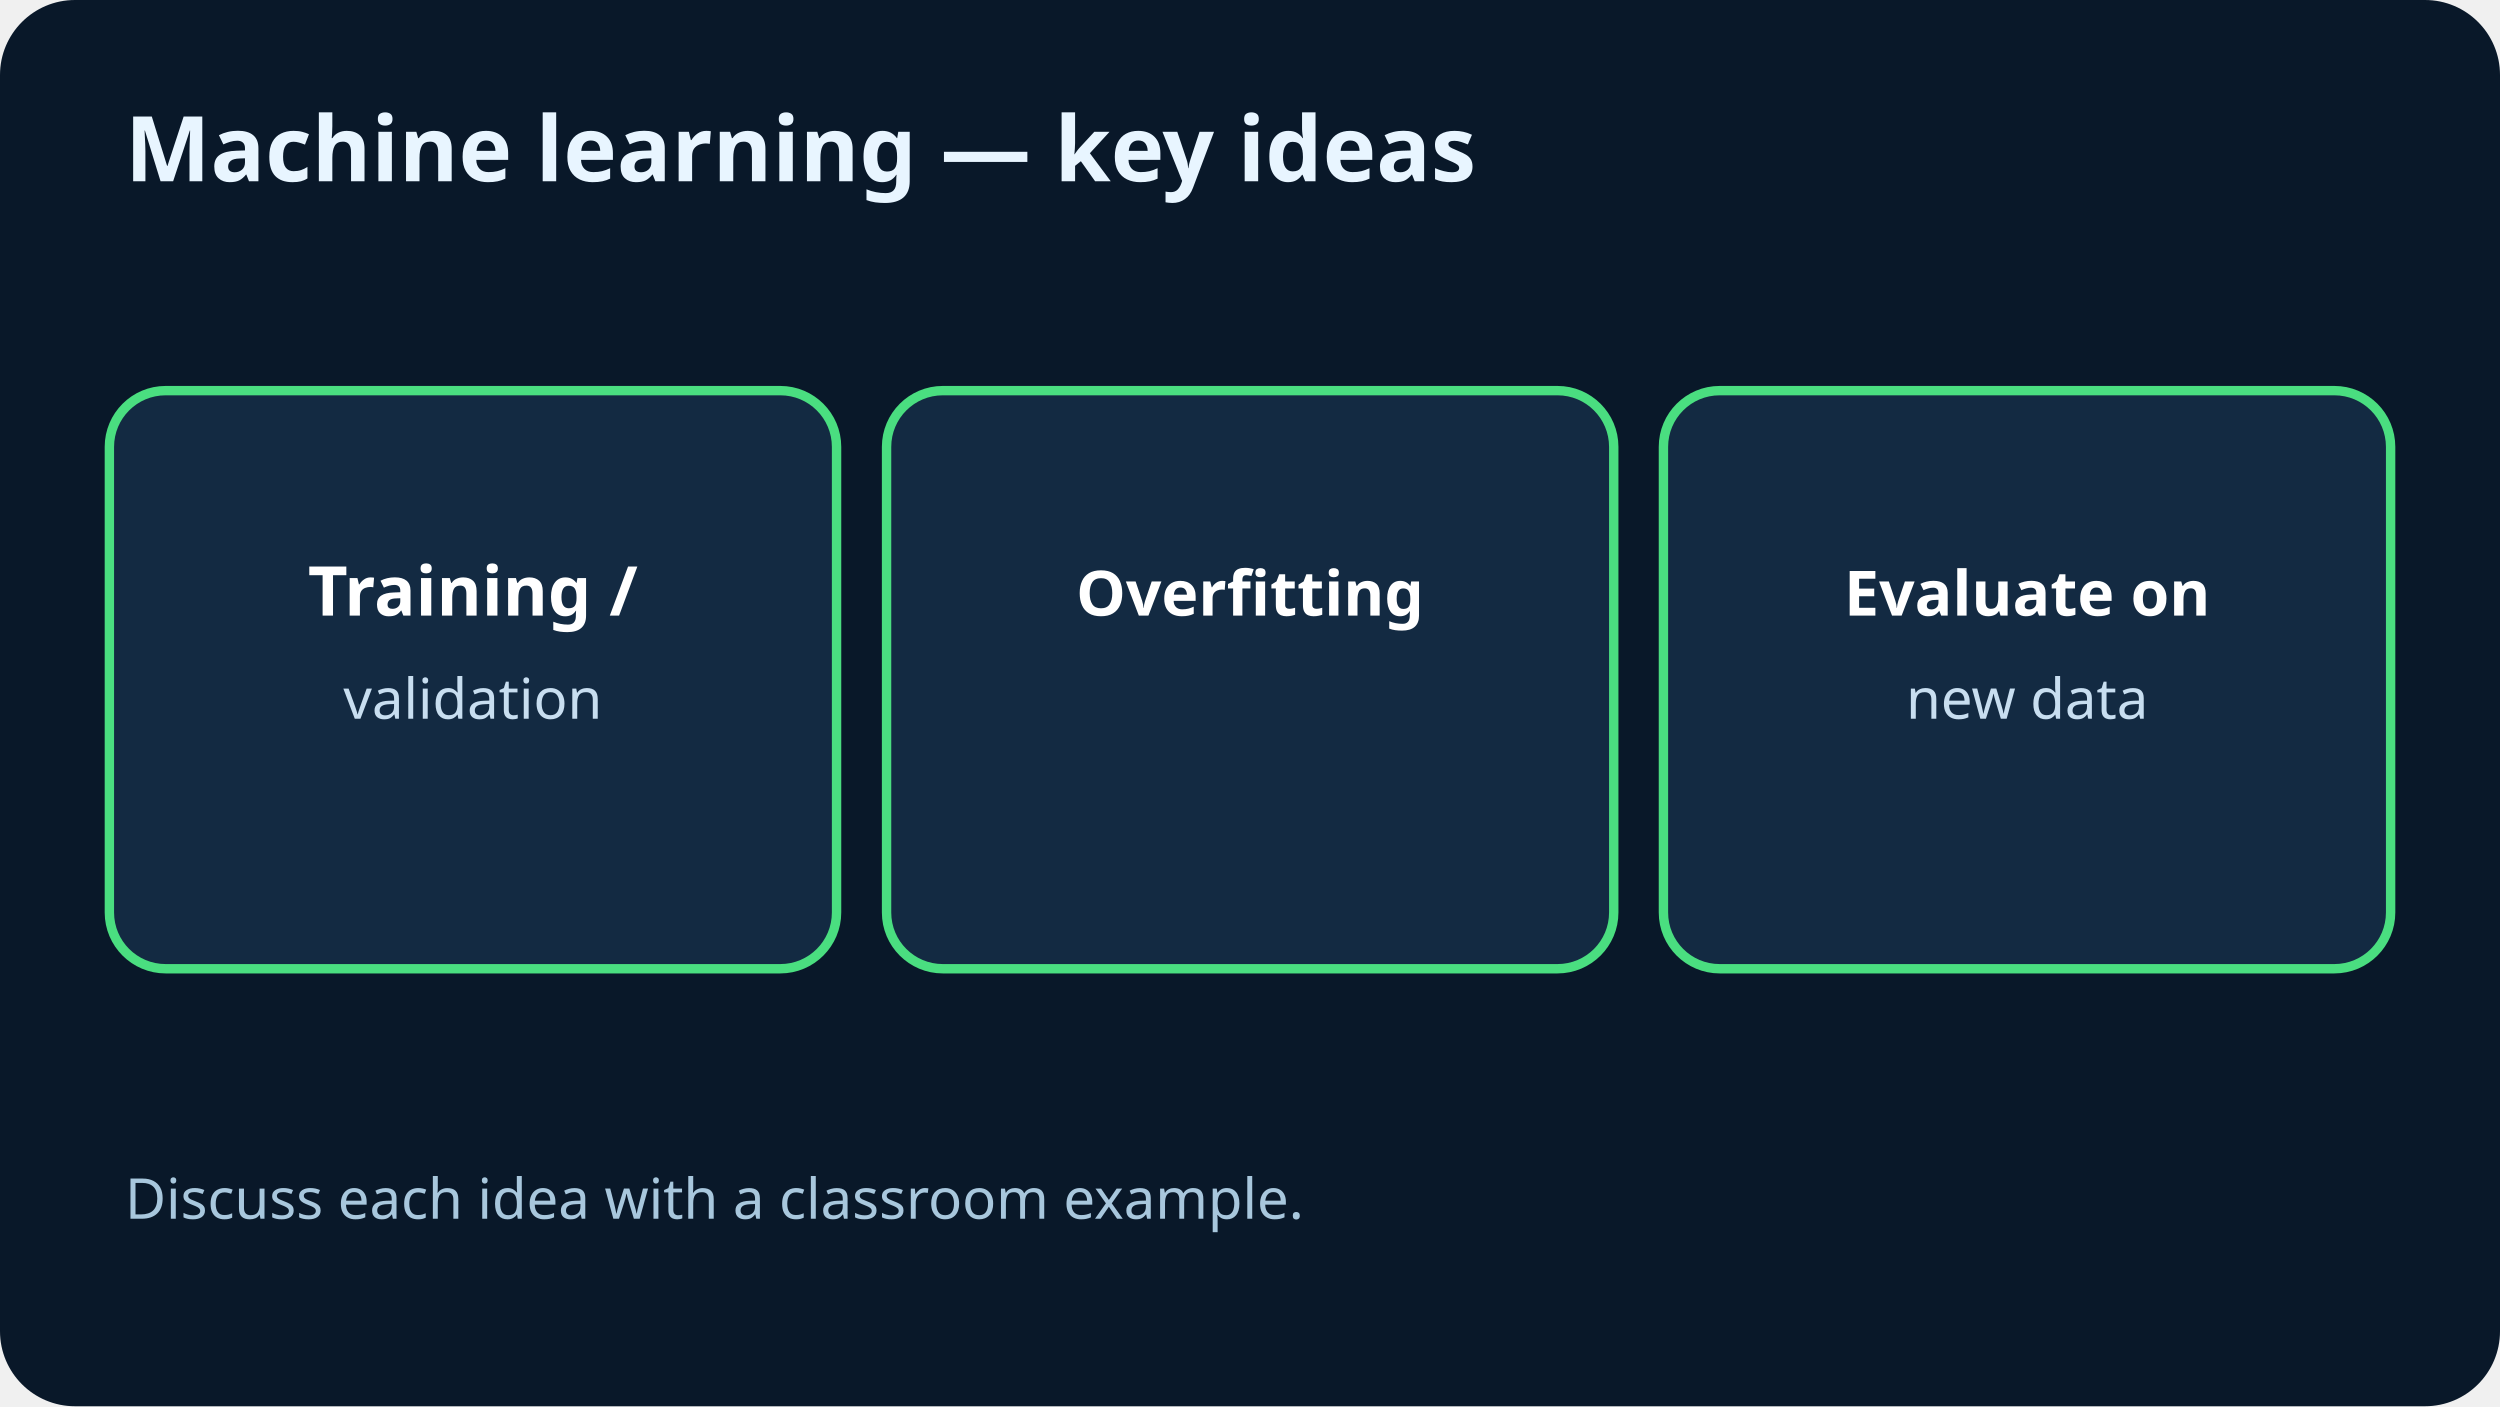
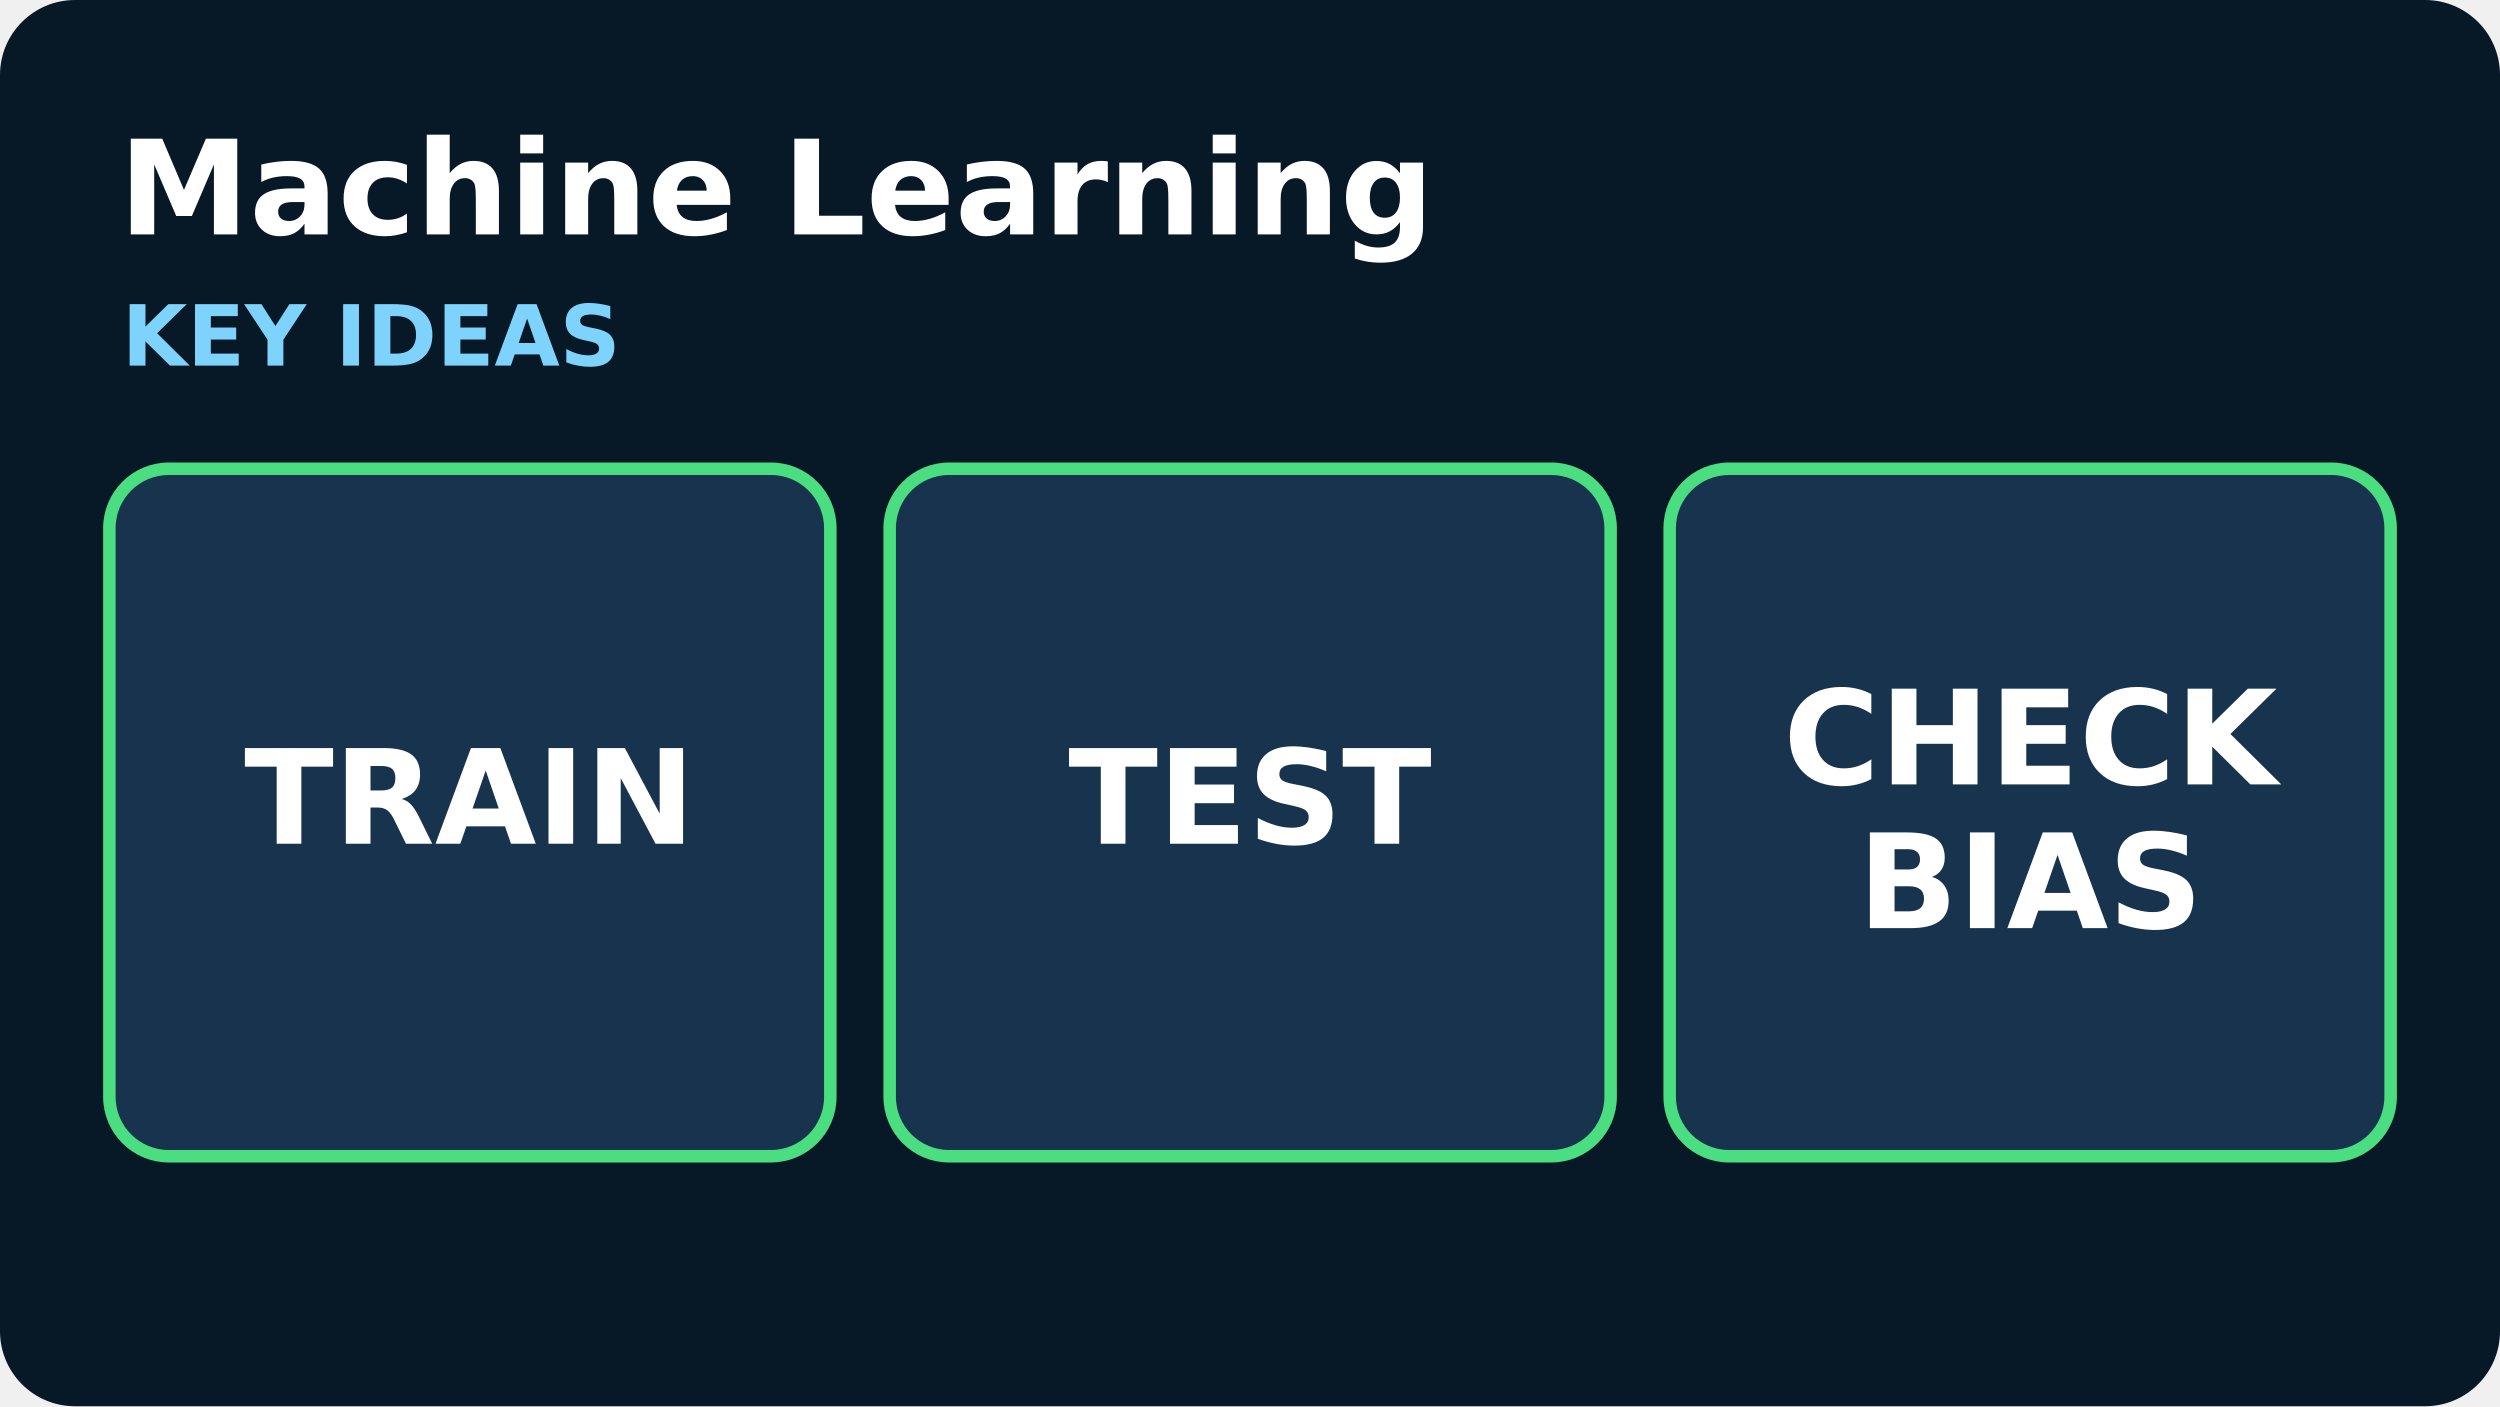
- <svg xmlns="http://www.w3.org/2000/svg" viewBox="0 0 800 450" role="img" aria-label="Machine learning diagram">
-   <rect width="800" height="450" rx="24" fill="#091829" />
-   <text x="40" y="58" fill="#e8f5ff" font-size="29" font-family="system-ui" font-weight="bold">Machine learning — key ideas</text>
-   <rect x="35.0" y="125" width="232.7" height="185" rx="18" fill="#132a42" stroke="#4ade80" stroke-width="3" />
-   <text x="151.3" y="197" text-anchor="middle" fill="white" font-family="system-ui" font-weight="bold" font-size="22">Training /</text>
-   <text x="151.3" y="230" text-anchor="middle" fill="#c8def0" font-family="system-ui" font-size="18">validation</text>
-   <rect x="283.7" y="125" width="232.7" height="185" rx="18" fill="#132a42" stroke="#4ade80" stroke-width="3" />
-   <text x="400.0" y="197" text-anchor="middle" fill="white" font-family="system-ui" font-weight="bold" font-size="20">Overfitting</text>
-   <rect x="532.3" y="125" width="232.7" height="185" rx="18" fill="#132a42" stroke="#4ade80" stroke-width="3" />
-   <text x="648.7" y="197" text-anchor="middle" fill="white" font-family="system-ui" font-weight="bold" font-size="20">Evaluate on</text>
-   <text x="648.7" y="230" text-anchor="middle" fill="#c8def0" font-family="system-ui" font-size="18">new data</text>
-   <text x="40" y="390" fill="#a8c7dd" font-family="system-ui" font-size="18">Discuss each idea with a classroom example.</text>
+ <svg xmlns="http://www.w3.org/2000/svg" viewBox="0 0 800 450" role="img" aria-label="Machine Learning key ideas">
+   <rect width="800" height="450" rx="24" fill="#071827" />
+   <text x="38" y="75" fill="#ffffff" font-size="42" font-family="DejaVu Sans,Arial,sans-serif" font-weight="bold">Machine Learning</text>
+   <text x="39" y="117" fill="#7dd3fc" font-size="27" font-family="DejaVu Sans,Arial,sans-serif" font-weight="bold">KEY IDEAS</text>
+   <rect x="35.0" y="150" width="230.7" height="220" rx="19" fill="#17334d" stroke="#4ade80" stroke-width="4" />
+   <text x="150.3" y="270" text-anchor="middle" fill="#ffffff" font-family="DejaVu Sans,Arial,sans-serif" font-weight="bold" font-size="42">TRAIN</text>
+   <rect x="284.7" y="150" width="230.7" height="220" rx="19" fill="#17334d" stroke="#4ade80" stroke-width="4" />
+   <text x="400.0" y="270" text-anchor="middle" fill="#ffffff" font-family="DejaVu Sans,Arial,sans-serif" font-weight="bold" font-size="42">TEST</text>
+   <rect x="534.3" y="150" width="230.7" height="220" rx="19" fill="#17334d" stroke="#4ade80" stroke-width="4" />
+   <text x="649.7" y="251" text-anchor="middle" fill="#ffffff" font-family="DejaVu Sans,Arial,sans-serif" font-weight="bold" font-size="42">CHECK</text>
+   <text x="649.7" y="297" text-anchor="middle" fill="#ffffff" font-family="DejaVu Sans,Arial,sans-serif" font-weight="bold" font-size="42">BIAS</text>
</svg>
